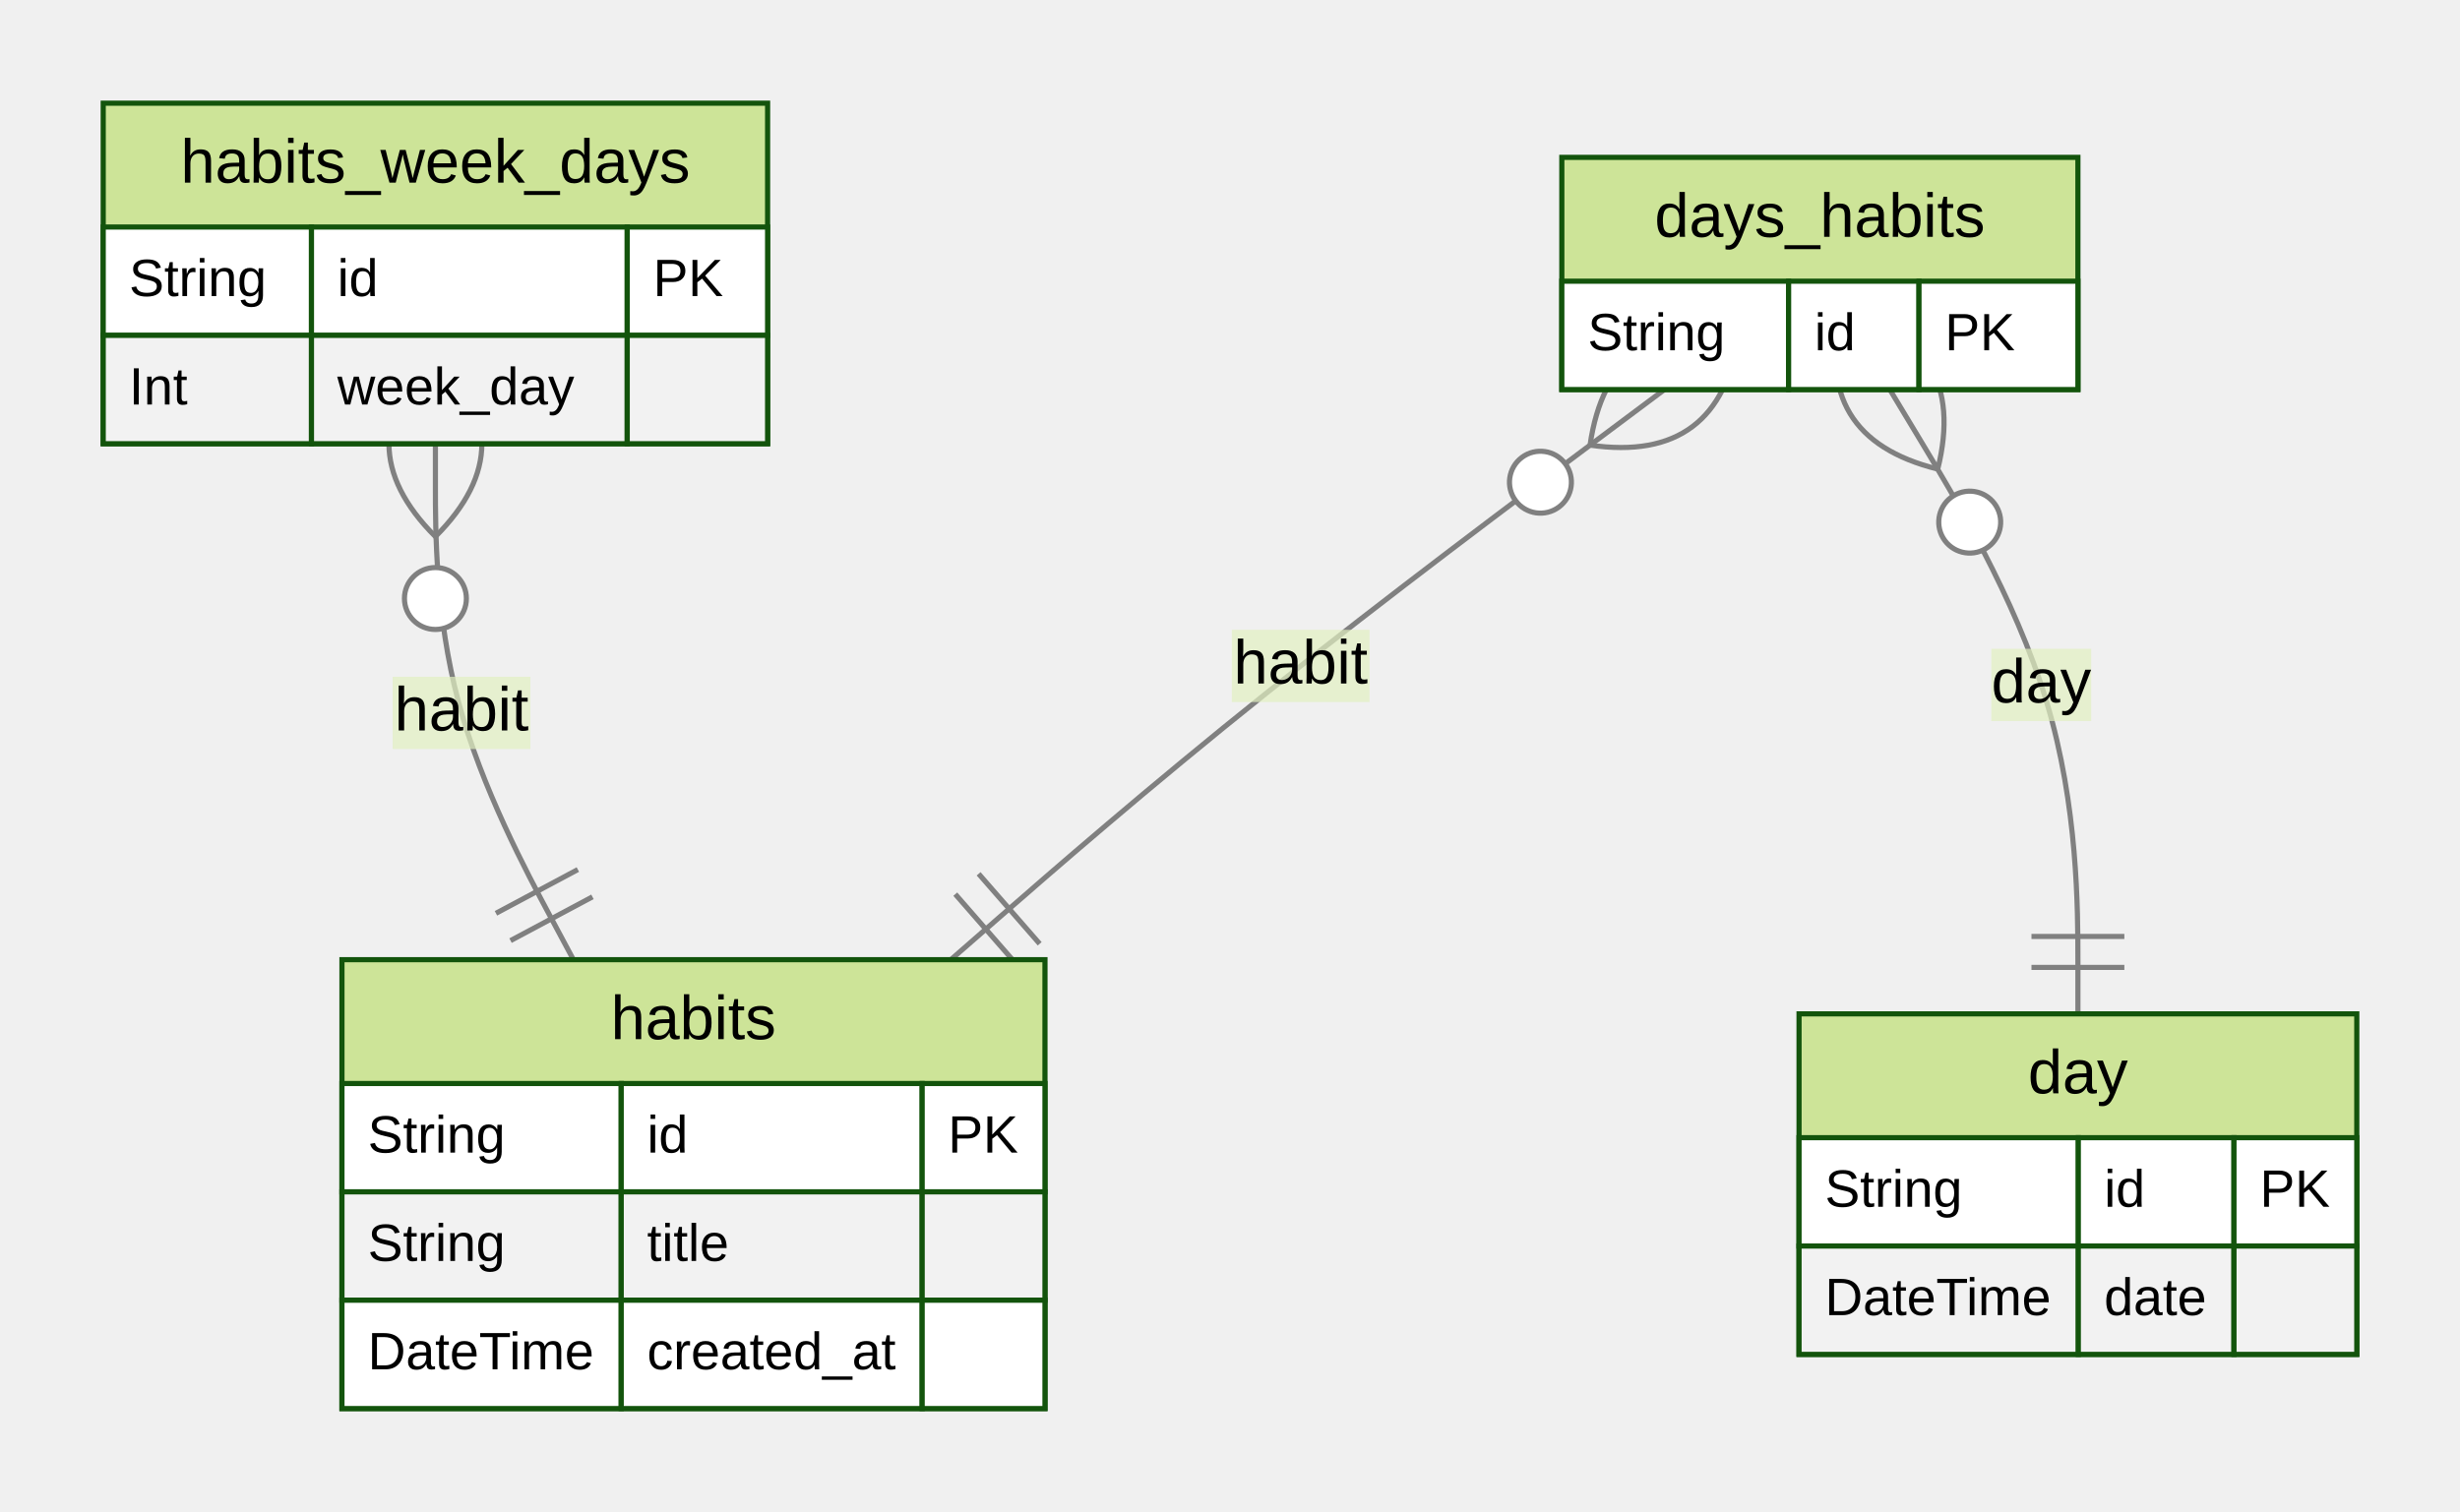
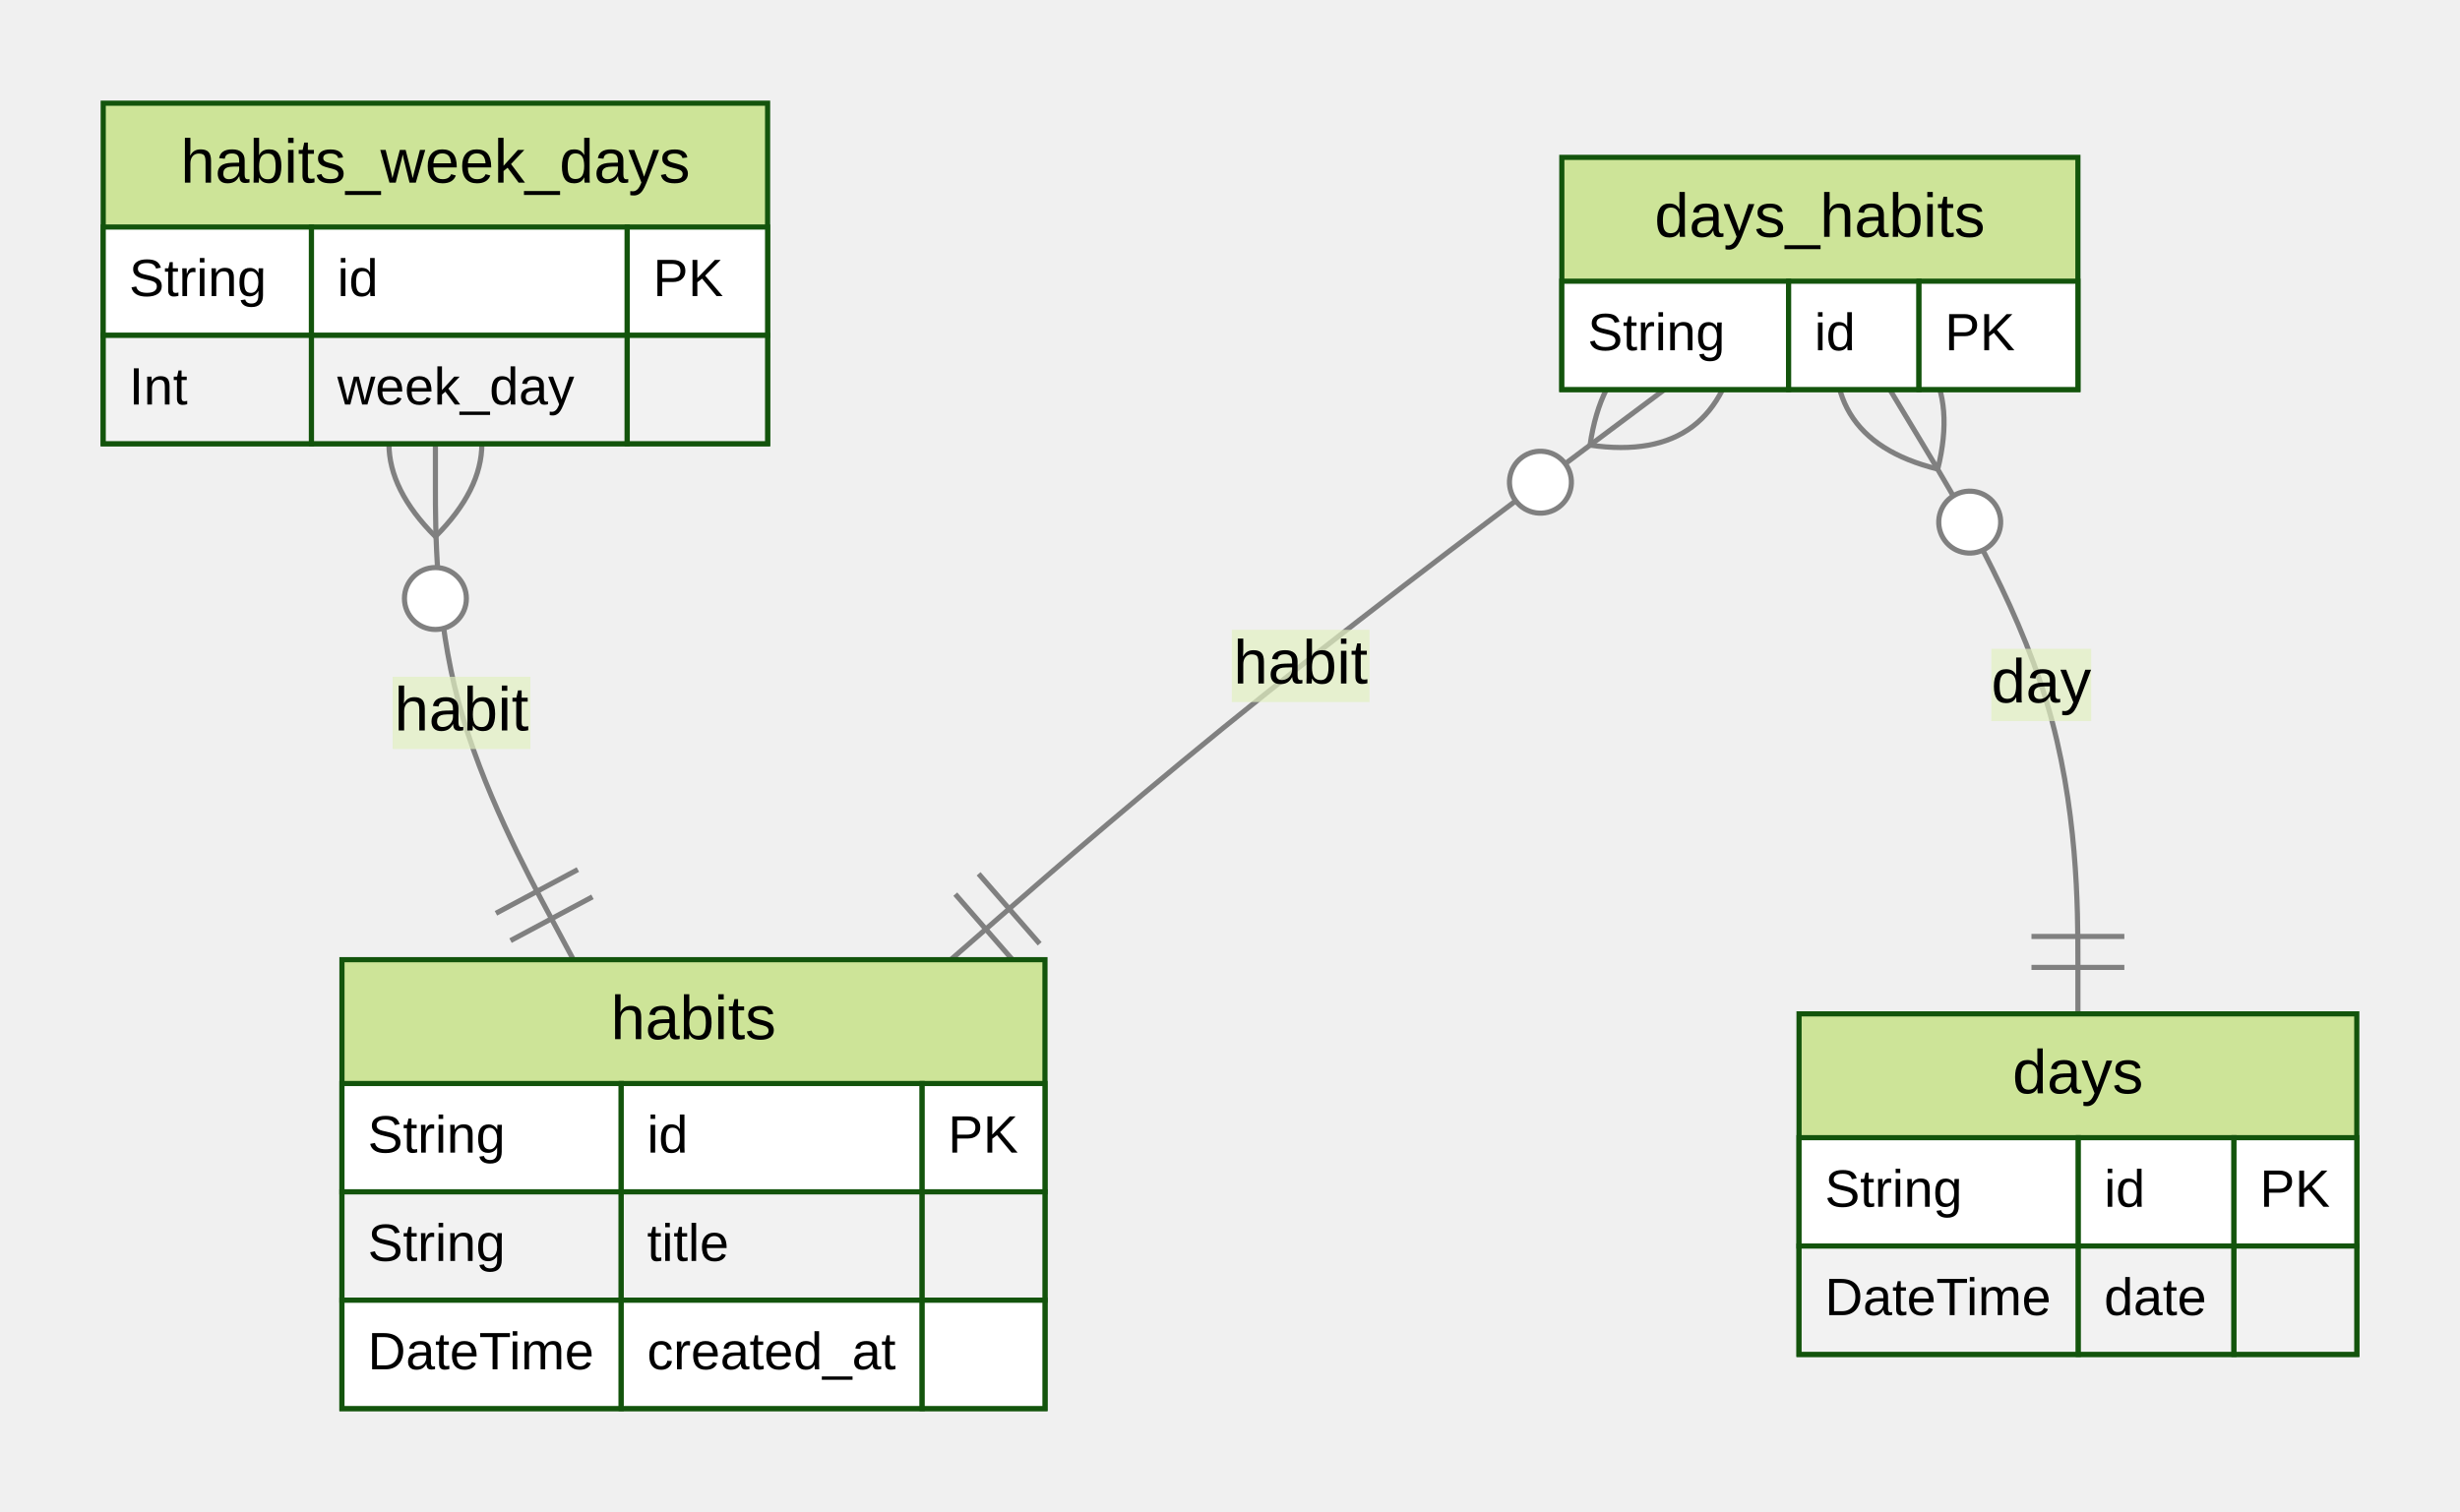
<svg xmlns="http://www.w3.org/2000/svg" aria-roledescription="er" viewBox="0 0 476.658 293" style="max-width: 476.658px; background-color: white;" width="100%" id="mermaid-0">
  <style>#mermaid-0{font-family:"trebuchet ms",verdana,arial,sans-serif;font-size:16px;fill:#000000;}#mermaid-0 .error-icon{fill:#552222;}#mermaid-0 .error-text{fill:#552222;stroke:#552222;}#mermaid-0 .edge-thickness-normal{stroke-width:2px;}#mermaid-0 .edge-thickness-thick{stroke-width:3.5px;}#mermaid-0 .edge-pattern-solid{stroke-dasharray:0;}#mermaid-0 .edge-pattern-dashed{stroke-dasharray:3;}#mermaid-0 .edge-pattern-dotted{stroke-dasharray:2;}#mermaid-0 .marker{fill:#000000;stroke:#000000;}#mermaid-0 .marker.cross{stroke:#000000;}#mermaid-0 svg{font-family:"trebuchet ms",verdana,arial,sans-serif;font-size:16px;}#mermaid-0 .entityBox{fill:#cde498;stroke:#13540c;}#mermaid-0 .attributeBoxOdd{fill:#ffffff;stroke:#13540c;}#mermaid-0 .attributeBoxEven{fill:#f2f2f2;stroke:#13540c;}#mermaid-0 .relationshipLabelBox{fill:hsl(78.158, 58.462%, 84.51%);opacity:0.7;background-color:hsl(78.158, 58.462%, 84.51%);}#mermaid-0 .relationshipLabelBox rect{opacity:0.5;}#mermaid-0 .relationshipLine{stroke:#000000;}#mermaid-0 .entityTitleText{text-anchor:middle;font-size:18px;fill:#000000;}#mermaid-0 :root{--mermaid-font-family:"trebuchet ms",verdana,arial,sans-serif;}</style>
  <g />
  <defs>
    <marker orient="auto" markerHeight="18" markerWidth="18" refY="9" refX="0" id="ONLY_ONE_START">
      <path d="M9,0 L9,18 M15,0 L15,18" fill="none" stroke="gray" />
    </marker>
  </defs>
  <defs>
    <marker orient="auto" markerHeight="18" markerWidth="18" refY="9" refX="18" id="ONLY_ONE_END">
      <path d="M3,0 L3,18 M9,0 L9,18" fill="none" stroke="gray" />
    </marker>
  </defs>
  <defs>
    <marker orient="auto" markerHeight="18" markerWidth="30" refY="9" refX="0" id="ZERO_OR_ONE_START">
      <circle r="6" cy="9" cx="21" fill="white" stroke="gray" />
      <path d="M9,0 L9,18" fill="none" stroke="gray" />
    </marker>
  </defs>
  <defs>
    <marker orient="auto" markerHeight="18" markerWidth="30" refY="9" refX="30" id="ZERO_OR_ONE_END">
      <circle r="6" cy="9" cx="9" fill="white" stroke="gray" />
      <path d="M21,0 L21,18" fill="none" stroke="gray" />
    </marker>
  </defs>
  <defs>
    <marker orient="auto" markerHeight="36" markerWidth="45" refY="18" refX="18" id="ONE_OR_MORE_START">
      <path d="M0,18 Q 18,0 36,18 Q 18,36 0,18 M42,9 L42,27" fill="none" stroke="gray" />
    </marker>
  </defs>
  <defs>
    <marker orient="auto" markerHeight="36" markerWidth="45" refY="18" refX="27" id="ONE_OR_MORE_END">
      <path d="M3,9 L3,27 M9,18 Q27,0 45,18 Q27,36 9,18" fill="none" stroke="gray" />
    </marker>
  </defs>
  <defs>
    <marker orient="auto" markerHeight="36" markerWidth="57" refY="18" refX="18" id="ZERO_OR_MORE_START">
      <circle r="6" cy="18" cx="48" fill="white" stroke="gray" />
      <path d="M0,18 Q18,0 36,18 Q18,36 0,18" fill="none" stroke="gray" />
    </marker>
  </defs>
  <defs>
    <marker orient="auto" markerHeight="36" markerWidth="57" refY="18" refX="39" id="ZERO_OR_MORE_END">
      <circle r="6" cy="18" cx="9" fill="white" stroke="gray" />
      <path d="M21,18 Q39,0 57,18 Q39,36 21,18" fill="none" stroke="gray" />
    </marker>
  </defs>
  <path style="stroke: gray; fill: none;" marker-start="url(#ZERO_OR_MORE_START)" marker-end="url(#ONLY_ONE_END)" d="M84.367,86L84.367,94.333C84.367,102.667,84.367,119.333,88.824,136C93.28,152.667,102.192,169.333,106.649,177.667L111.105,186" class="er relationshipLine" />
  <path style="stroke: gray; fill: none;" marker-start="url(#ZERO_OR_MORE_START)" marker-end="url(#ONLY_ONE_END)" d="M366.177,75.5L372.252,85.583C378.326,95.667,390.475,115.833,396.549,136C402.623,156.167,402.623,176.333,402.623,186.417L402.623,196.5" class="er relationshipLine" />
  <path style="stroke: gray; fill: none;" marker-start="url(#ZERO_OR_MORE_START)" marker-end="url(#ONLY_ONE_END)" d="M322.513,75.5L309.019,85.583C295.526,95.667,268.538,115.833,245.492,134.25C222.445,152.667,203.339,169.333,193.786,177.667L184.233,186" class="er relationshipLine" />
-   <g transform="translate(66.25739,186 )" id="entity-habits-e722f1f2-609c-403b-b72c-2304f3d8e702">
+   <g transform="translate(66.25739,186 )" id="entity-habits-e229c9be-ecfb-4b8f-af33-c882e170c0f9">
    <rect height="87" width="136.22" y="0" x="0" class="er entityBox" />
-     <text style="dominant-baseline: middle; text-anchor: middle; font-size: 12px;" transform="translate(68.1098,12)" y="0" x="0" id="text-entity-habits-e722f1f2-609c-403b-b72c-2304f3d8e702" class="er entityLabel">habits</text>
+     <text style="dominant-baseline: middle; text-anchor: middle; font-size: 12px;" transform="translate(68.1098,12)" y="0" x="0" id="text-entity-habits-e229c9be-ecfb-4b8f-af33-c882e170c0f9" class="er entityLabel">habits</text>
    <rect height="21" width="54.113" y="24" x="0" class="er attributeBoxOdd" />
-     <text style="dominant-baseline: middle; font-size: 10.2px;" transform="translate(5,34.5)" y="0" x="0" id="text-entity-habits-e722f1f2-609c-403b-b72c-2304f3d8e702-attr-1-type" class="er entityLabel">String</text>
+     <text style="dominant-baseline: middle; font-size: 10.2px;" transform="translate(5,34.5)" y="0" x="0" id="text-entity-habits-e229c9be-ecfb-4b8f-af33-c882e170c0f9-attr-1-type" class="er entityLabel">String</text>
    <rect height="21" width="58.311" y="24" x="54.113" class="er attributeBoxOdd" />
-     <text style="dominant-baseline: middle; font-size: 10.2px;" transform="translate(59.11313,34.5)" y="0" x="0" id="text-entity-habits-e722f1f2-609c-403b-b72c-2304f3d8e702-attr-1-name" class="er entityLabel">id</text>
+     <text style="dominant-baseline: middle; font-size: 10.2px;" transform="translate(59.11313,34.5)" y="0" x="0" id="text-entity-habits-e229c9be-ecfb-4b8f-af33-c882e170c0f9-attr-1-name" class="er entityLabel">id</text>
    <rect height="21" width="23.795" y="24" x="112.425" class="er attributeBoxOdd" />
-     <text style="dominant-baseline: middle; font-size: 10.2px;" transform="translate(117.4246,34.5)" y="0" x="0" id="text-entity-habits-e722f1f2-609c-403b-b72c-2304f3d8e702-attr-1-key" class="er entityLabel">PK</text>
+     <text style="dominant-baseline: middle; font-size: 10.2px;" transform="translate(117.4246,34.5)" y="0" x="0" id="text-entity-habits-e229c9be-ecfb-4b8f-af33-c882e170c0f9-attr-1-key" class="er entityLabel">PK</text>
    <rect height="21" width="54.113" y="45" x="0" class="er attributeBoxEven" />
-     <text style="dominant-baseline: middle; font-size: 10.2px;" transform="translate(5,55.5)" y="0" x="0" id="text-entity-habits-e722f1f2-609c-403b-b72c-2304f3d8e702-attr-2-type" class="er entityLabel">String</text>
+     <text style="dominant-baseline: middle; font-size: 10.2px;" transform="translate(5,55.5)" y="0" x="0" id="text-entity-habits-e229c9be-ecfb-4b8f-af33-c882e170c0f9-attr-2-type" class="er entityLabel">String</text>
    <rect height="21" width="58.311" y="45" x="54.113" class="er attributeBoxEven" />
-     <text style="dominant-baseline: middle; font-size: 10.2px;" transform="translate(59.11313,55.5)" y="0" x="0" id="text-entity-habits-e722f1f2-609c-403b-b72c-2304f3d8e702-attr-2-name" class="er entityLabel">title</text>
+     <text style="dominant-baseline: middle; font-size: 10.2px;" transform="translate(59.11313,55.5)" y="0" x="0" id="text-entity-habits-e229c9be-ecfb-4b8f-af33-c882e170c0f9-attr-2-name" class="er entityLabel">title</text>
    <rect height="21" width="23.795" y="45" x="112.425" class="er attributeBoxEven" />
-     <text style="dominant-baseline: middle; font-size: 10.2px;" transform="translate(117.4246,55.5)" y="0" x="0" id="text-entity-habits-e722f1f2-609c-403b-b72c-2304f3d8e702-attr-2-key" class="er entityLabel" />
+     <text style="dominant-baseline: middle; font-size: 10.2px;" transform="translate(117.4246,55.5)" y="0" x="0" id="text-entity-habits-e229c9be-ecfb-4b8f-af33-c882e170c0f9-attr-2-key" class="er entityLabel" />
    <rect height="21" width="54.113" y="66" x="0" class="er attributeBoxOdd" />
-     <text style="dominant-baseline: middle; font-size: 10.2px;" transform="translate(5,76.5)" y="0" x="0" id="text-entity-habits-e722f1f2-609c-403b-b72c-2304f3d8e702-attr-3-type" class="er entityLabel">DateTime</text>
+     <text style="dominant-baseline: middle; font-size: 10.2px;" transform="translate(5,76.5)" y="0" x="0" id="text-entity-habits-e229c9be-ecfb-4b8f-af33-c882e170c0f9-attr-3-type" class="er entityLabel">DateTime</text>
    <rect height="21" width="58.311" y="66" x="54.113" class="er attributeBoxOdd" />
-     <text style="dominant-baseline: middle; font-size: 10.2px;" transform="translate(59.11313,76.5)" y="0" x="0" id="text-entity-habits-e722f1f2-609c-403b-b72c-2304f3d8e702-attr-3-name" class="er entityLabel">created_at</text>
+     <text style="dominant-baseline: middle; font-size: 10.2px;" transform="translate(59.11313,76.5)" y="0" x="0" id="text-entity-habits-e229c9be-ecfb-4b8f-af33-c882e170c0f9-attr-3-name" class="er entityLabel">created_at</text>
    <rect height="21" width="23.795" y="66" x="112.425" class="er attributeBoxOdd" />
-     <text style="dominant-baseline: middle; font-size: 10.2px;" transform="translate(117.4246,76.5)" y="0" x="0" id="text-entity-habits-e722f1f2-609c-403b-b72c-2304f3d8e702-attr-3-key" class="er entityLabel" />
+     <text style="dominant-baseline: middle; font-size: 10.2px;" transform="translate(117.4246,76.5)" y="0" x="0" id="text-entity-habits-e229c9be-ecfb-4b8f-af33-c882e170c0f9-attr-3-key" class="er entityLabel" />
  </g>
-   <g transform="translate(20,20 )" id="entity-habitsweekdays-473a9a1c-a9f8-4e15-a87e-e87fd4aeaa46">
+   <g transform="translate(20,20 )" id="entity-habitsweekdays-e4bd6534-c891-40dd-bcc1-b1c125f2de54">
    <rect height="66" width="128.734" y="0" x="0" class="er entityBox" />
-     <text style="dominant-baseline: middle; text-anchor: middle; font-size: 12px;" transform="translate(64.36719,12)" y="0" x="0" id="text-entity-habitsweekdays-473a9a1c-a9f8-4e15-a87e-e87fd4aeaa46" class="er entityLabel">habits_week_days</text>
+     <text style="dominant-baseline: middle; text-anchor: middle; font-size: 12px;" transform="translate(64.36719,12)" y="0" x="0" id="text-entity-habitsweekdays-e4bd6534-c891-40dd-bcc1-b1c125f2de54" class="er entityLabel">habits_week_days</text>
    <rect height="21" width="40.351" y="24" x="0" class="er attributeBoxOdd" />
-     <text style="dominant-baseline: middle; font-size: 10.2px;" transform="translate(5,34.5)" y="0" x="0" id="text-entity-habitsweekdays-473a9a1c-a9f8-4e15-a87e-e87fd4aeaa46-attr-1-type" class="er entityLabel">String</text>
+     <text style="dominant-baseline: middle; font-size: 10.2px;" transform="translate(5,34.5)" y="0" x="0" id="text-entity-habitsweekdays-e4bd6534-c891-40dd-bcc1-b1c125f2de54-attr-1-type" class="er entityLabel">String</text>
    <rect height="21" width="61.184" y="24" x="40.351" class="er attributeBoxOdd" />
-     <text style="dominant-baseline: middle; font-size: 10.2px;" transform="translate(45.35122,34.5)" y="0" x="0" id="text-entity-habitsweekdays-473a9a1c-a9f8-4e15-a87e-e87fd4aeaa46-attr-1-name" class="er entityLabel">id</text>
+     <text style="dominant-baseline: middle; font-size: 10.2px;" transform="translate(45.35122,34.5)" y="0" x="0" id="text-entity-habitsweekdays-e4bd6534-c891-40dd-bcc1-b1c125f2de54-attr-1-name" class="er entityLabel">id</text>
    <rect height="21" width="27.199" y="24" x="101.535" class="er attributeBoxOdd" />
-     <text style="dominant-baseline: middle; font-size: 10.2px;" transform="translate(106.5352,34.5)" y="0" x="0" id="text-entity-habitsweekdays-473a9a1c-a9f8-4e15-a87e-e87fd4aeaa46-attr-1-key" class="er entityLabel">PK</text>
+     <text style="dominant-baseline: middle; font-size: 10.2px;" transform="translate(106.5352,34.5)" y="0" x="0" id="text-entity-habitsweekdays-e4bd6534-c891-40dd-bcc1-b1c125f2de54-attr-1-key" class="er entityLabel">PK</text>
    <rect height="21" width="40.351" y="45" x="0" class="er attributeBoxEven" />
-     <text style="dominant-baseline: middle; font-size: 10.2px;" transform="translate(5,55.5)" y="0" x="0" id="text-entity-habitsweekdays-473a9a1c-a9f8-4e15-a87e-e87fd4aeaa46-attr-2-type" class="er entityLabel">Int</text>
+     <text style="dominant-baseline: middle; font-size: 10.2px;" transform="translate(5,55.5)" y="0" x="0" id="text-entity-habitsweekdays-e4bd6534-c891-40dd-bcc1-b1c125f2de54-attr-2-type" class="er entityLabel">Int</text>
    <rect height="21" width="61.184" y="45" x="40.351" class="er attributeBoxEven" />
-     <text style="dominant-baseline: middle; font-size: 10.2px;" transform="translate(45.35122,55.5)" y="0" x="0" id="text-entity-habitsweekdays-473a9a1c-a9f8-4e15-a87e-e87fd4aeaa46-attr-2-name" class="er entityLabel">week_day</text>
+     <text style="dominant-baseline: middle; font-size: 10.2px;" transform="translate(45.35122,55.5)" y="0" x="0" id="text-entity-habitsweekdays-e4bd6534-c891-40dd-bcc1-b1c125f2de54-attr-2-name" class="er entityLabel">week_day</text>
    <rect height="21" width="27.199" y="45" x="101.535" class="er attributeBoxEven" />
-     <text style="dominant-baseline: middle; font-size: 10.2px;" transform="translate(106.5352,55.5)" y="0" x="0" id="text-entity-habitsweekdays-473a9a1c-a9f8-4e15-a87e-e87fd4aeaa46-attr-2-key" class="er entityLabel" />
+     <text style="dominant-baseline: middle; font-size: 10.2px;" transform="translate(106.5352,55.5)" y="0" x="0" id="text-entity-habitsweekdays-e4bd6534-c891-40dd-bcc1-b1c125f2de54-attr-2-key" class="er entityLabel" />
  </g>
-   <g transform="translate(348.5882,196.5 )" id="entity-day-aa6e34b8-74b9-4f2c-92d2-38e30c765c38">
+   <g transform="translate(348.5882,196.5 )" id="entity-days-00eb64ac-200a-4092-ba5c-b18b41eb3c30">
    <rect height="66" width="108.07" y="0" x="0" class="er entityBox" />
-     <text style="dominant-baseline: middle; text-anchor: middle; font-size: 12px;" transform="translate(54.03506,12)" y="0" x="0" id="text-entity-day-aa6e34b8-74b9-4f2c-92d2-38e30c765c38" class="er entityLabel">day</text>
+     <text style="dominant-baseline: middle; text-anchor: middle; font-size: 12px;" transform="translate(54.03506,12)" y="0" x="0" id="text-entity-days-00eb64ac-200a-4092-ba5c-b18b41eb3c30" class="er entityLabel">days</text>
    <rect height="21" width="54.113" y="24" x="0" class="er attributeBoxOdd" />
-     <text style="dominant-baseline: middle; font-size: 10.2px;" transform="translate(5,34.5)" y="0" x="0" id="text-entity-day-aa6e34b8-74b9-4f2c-92d2-38e30c765c38-attr-1-type" class="er entityLabel">String</text>
+     <text style="dominant-baseline: middle; font-size: 10.2px;" transform="translate(5,34.5)" y="0" x="0" id="text-entity-days-00eb64ac-200a-4092-ba5c-b18b41eb3c30-attr-1-type" class="er entityLabel">String</text>
    <rect height="21" width="30.162" y="24" x="54.113" class="er attributeBoxOdd" />
-     <text style="dominant-baseline: middle; font-size: 10.2px;" transform="translate(59.11313,34.5)" y="0" x="0" id="text-entity-day-aa6e34b8-74b9-4f2c-92d2-38e30c765c38-attr-1-name" class="er entityLabel">id</text>
+     <text style="dominant-baseline: middle; font-size: 10.2px;" transform="translate(59.11313,34.5)" y="0" x="0" id="text-entity-days-00eb64ac-200a-4092-ba5c-b18b41eb3c30-attr-1-name" class="er entityLabel">id</text>
    <rect height="21" width="23.795" y="24" x="84.275" class="er attributeBoxOdd" />
-     <text style="dominant-baseline: middle; font-size: 10.2px;" transform="translate(89.27515,34.5)" y="0" x="0" id="text-entity-day-aa6e34b8-74b9-4f2c-92d2-38e30c765c38-attr-1-key" class="er entityLabel">PK</text>
+     <text style="dominant-baseline: middle; font-size: 10.2px;" transform="translate(89.27515,34.5)" y="0" x="0" id="text-entity-days-00eb64ac-200a-4092-ba5c-b18b41eb3c30-attr-1-key" class="er entityLabel">PK</text>
    <rect height="21" width="54.113" y="45" x="0" class="er attributeBoxEven" />
-     <text style="dominant-baseline: middle; font-size: 10.2px;" transform="translate(5,55.5)" y="0" x="0" id="text-entity-day-aa6e34b8-74b9-4f2c-92d2-38e30c765c38-attr-2-type" class="er entityLabel">DateTime</text>
+     <text style="dominant-baseline: middle; font-size: 10.2px;" transform="translate(5,55.5)" y="0" x="0" id="text-entity-days-00eb64ac-200a-4092-ba5c-b18b41eb3c30-attr-2-type" class="er entityLabel">DateTime</text>
    <rect height="21" width="30.162" y="45" x="54.113" class="er attributeBoxEven" />
-     <text style="dominant-baseline: middle; font-size: 10.2px;" transform="translate(59.11313,55.5)" y="0" x="0" id="text-entity-day-aa6e34b8-74b9-4f2c-92d2-38e30c765c38-attr-2-name" class="er entityLabel">date</text>
+     <text style="dominant-baseline: middle; font-size: 10.2px;" transform="translate(59.11313,55.5)" y="0" x="0" id="text-entity-days-00eb64ac-200a-4092-ba5c-b18b41eb3c30-attr-2-name" class="er entityLabel">date</text>
    <rect height="21" width="23.795" y="45" x="84.275" class="er attributeBoxEven" />
-     <text style="dominant-baseline: middle; font-size: 10.2px;" transform="translate(89.27515,55.5)" y="0" x="0" id="text-entity-day-aa6e34b8-74b9-4f2c-92d2-38e30c765c38-attr-2-key" class="er entityLabel" />
+     <text style="dominant-baseline: middle; font-size: 10.2px;" transform="translate(89.27515,55.5)" y="0" x="0" id="text-entity-days-00eb64ac-200a-4092-ba5c-b18b41eb3c30-attr-2-key" class="er entityLabel" />
  </g>
-   <g transform="translate(302.6232,30.5 )" id="entity-dayshabits-5da4a993-eb9b-46f3-a3a9-0106df4f9676">
+   <g transform="translate(302.6232,30.5 )" id="entity-dayshabits-e88e5c55-9663-4d85-8c22-6ab983d334f1">
    <rect height="45" width="100" y="0" x="0" class="er entityBox" />
-     <text style="dominant-baseline: middle; text-anchor: middle; font-size: 12px;" transform="translate(50,12)" y="0" x="0" id="text-entity-dayshabits-5da4a993-eb9b-46f3-a3a9-0106df4f9676" class="er entityLabel">days_habits</text>
+     <text style="dominant-baseline: middle; text-anchor: middle; font-size: 12px;" transform="translate(50,12)" y="0" x="0" id="text-entity-dayshabits-e88e5c55-9663-4d85-8c22-6ab983d334f1" class="er entityLabel">days_habits</text>
    <rect height="21" width="43.945" y="24" x="0" class="er attributeBoxOdd" />
-     <text style="dominant-baseline: middle; font-size: 10.2px;" transform="translate(5,34.5)" y="0" x="0" id="text-entity-dayshabits-5da4a993-eb9b-46f3-a3a9-0106df4f9676-attr-1-type" class="er entityLabel">String</text>
+     <text style="dominant-baseline: middle; font-size: 10.2px;" transform="translate(5,34.5)" y="0" x="0" id="text-entity-dayshabits-e88e5c55-9663-4d85-8c22-6ab983d334f1-attr-1-type" class="er entityLabel">String</text>
    <rect height="21" width="25.262" y="24" x="43.945" class="er attributeBoxOdd" />
-     <text style="dominant-baseline: middle; font-size: 10.2px;" transform="translate(48.94526,34.5)" y="0" x="0" id="text-entity-dayshabits-5da4a993-eb9b-46f3-a3a9-0106df4f9676-attr-1-name" class="er entityLabel">id</text>
+     <text style="dominant-baseline: middle; font-size: 10.2px;" transform="translate(48.94526,34.5)" y="0" x="0" id="text-entity-dayshabits-e88e5c55-9663-4d85-8c22-6ab983d334f1-attr-1-name" class="er entityLabel">id</text>
    <rect height="21" width="30.793" y="24" x="69.207" class="er attributeBoxOdd" />
-     <text style="dominant-baseline: middle; font-size: 10.2px;" transform="translate(74.20681,34.5)" y="0" x="0" id="text-entity-dayshabits-5da4a993-eb9b-46f3-a3a9-0106df4f9676-attr-1-key" class="er entityLabel">PK</text>
+     <text style="dominant-baseline: middle; font-size: 10.2px;" transform="translate(74.20681,34.5)" y="0" x="0" id="text-entity-dayshabits-e88e5c55-9663-4d85-8c22-6ab983d334f1-attr-1-key" class="er entityLabel">PK</text>
  </g>
  <rect height="14" width="26.688" y="131.171" x="76.085" class="er relationshipLabelBox" />
  <text style="text-anchor: middle; dominant-baseline: middle; font-size: 12px;" y="138.171" x="89.429" id="rel1" class="er relationshipLabel">habit</text>
  <rect height="14" width="19.359" y="125.746" x="385.838" class="er relationshipLabelBox" />
  <text style="text-anchor: middle; dominant-baseline: middle; font-size: 12px;" y="132.746" x="395.517" id="rel2" class="er relationshipLabel">day</text>
  <rect height="14" width="26.688" y="122.066" x="238.679" class="er relationshipLabelBox" />
  <text style="text-anchor: middle; dominant-baseline: middle; font-size: 12px;" y="129.066" x="252.022" id="rel3" class="er relationshipLabel">habit</text>
</svg>
